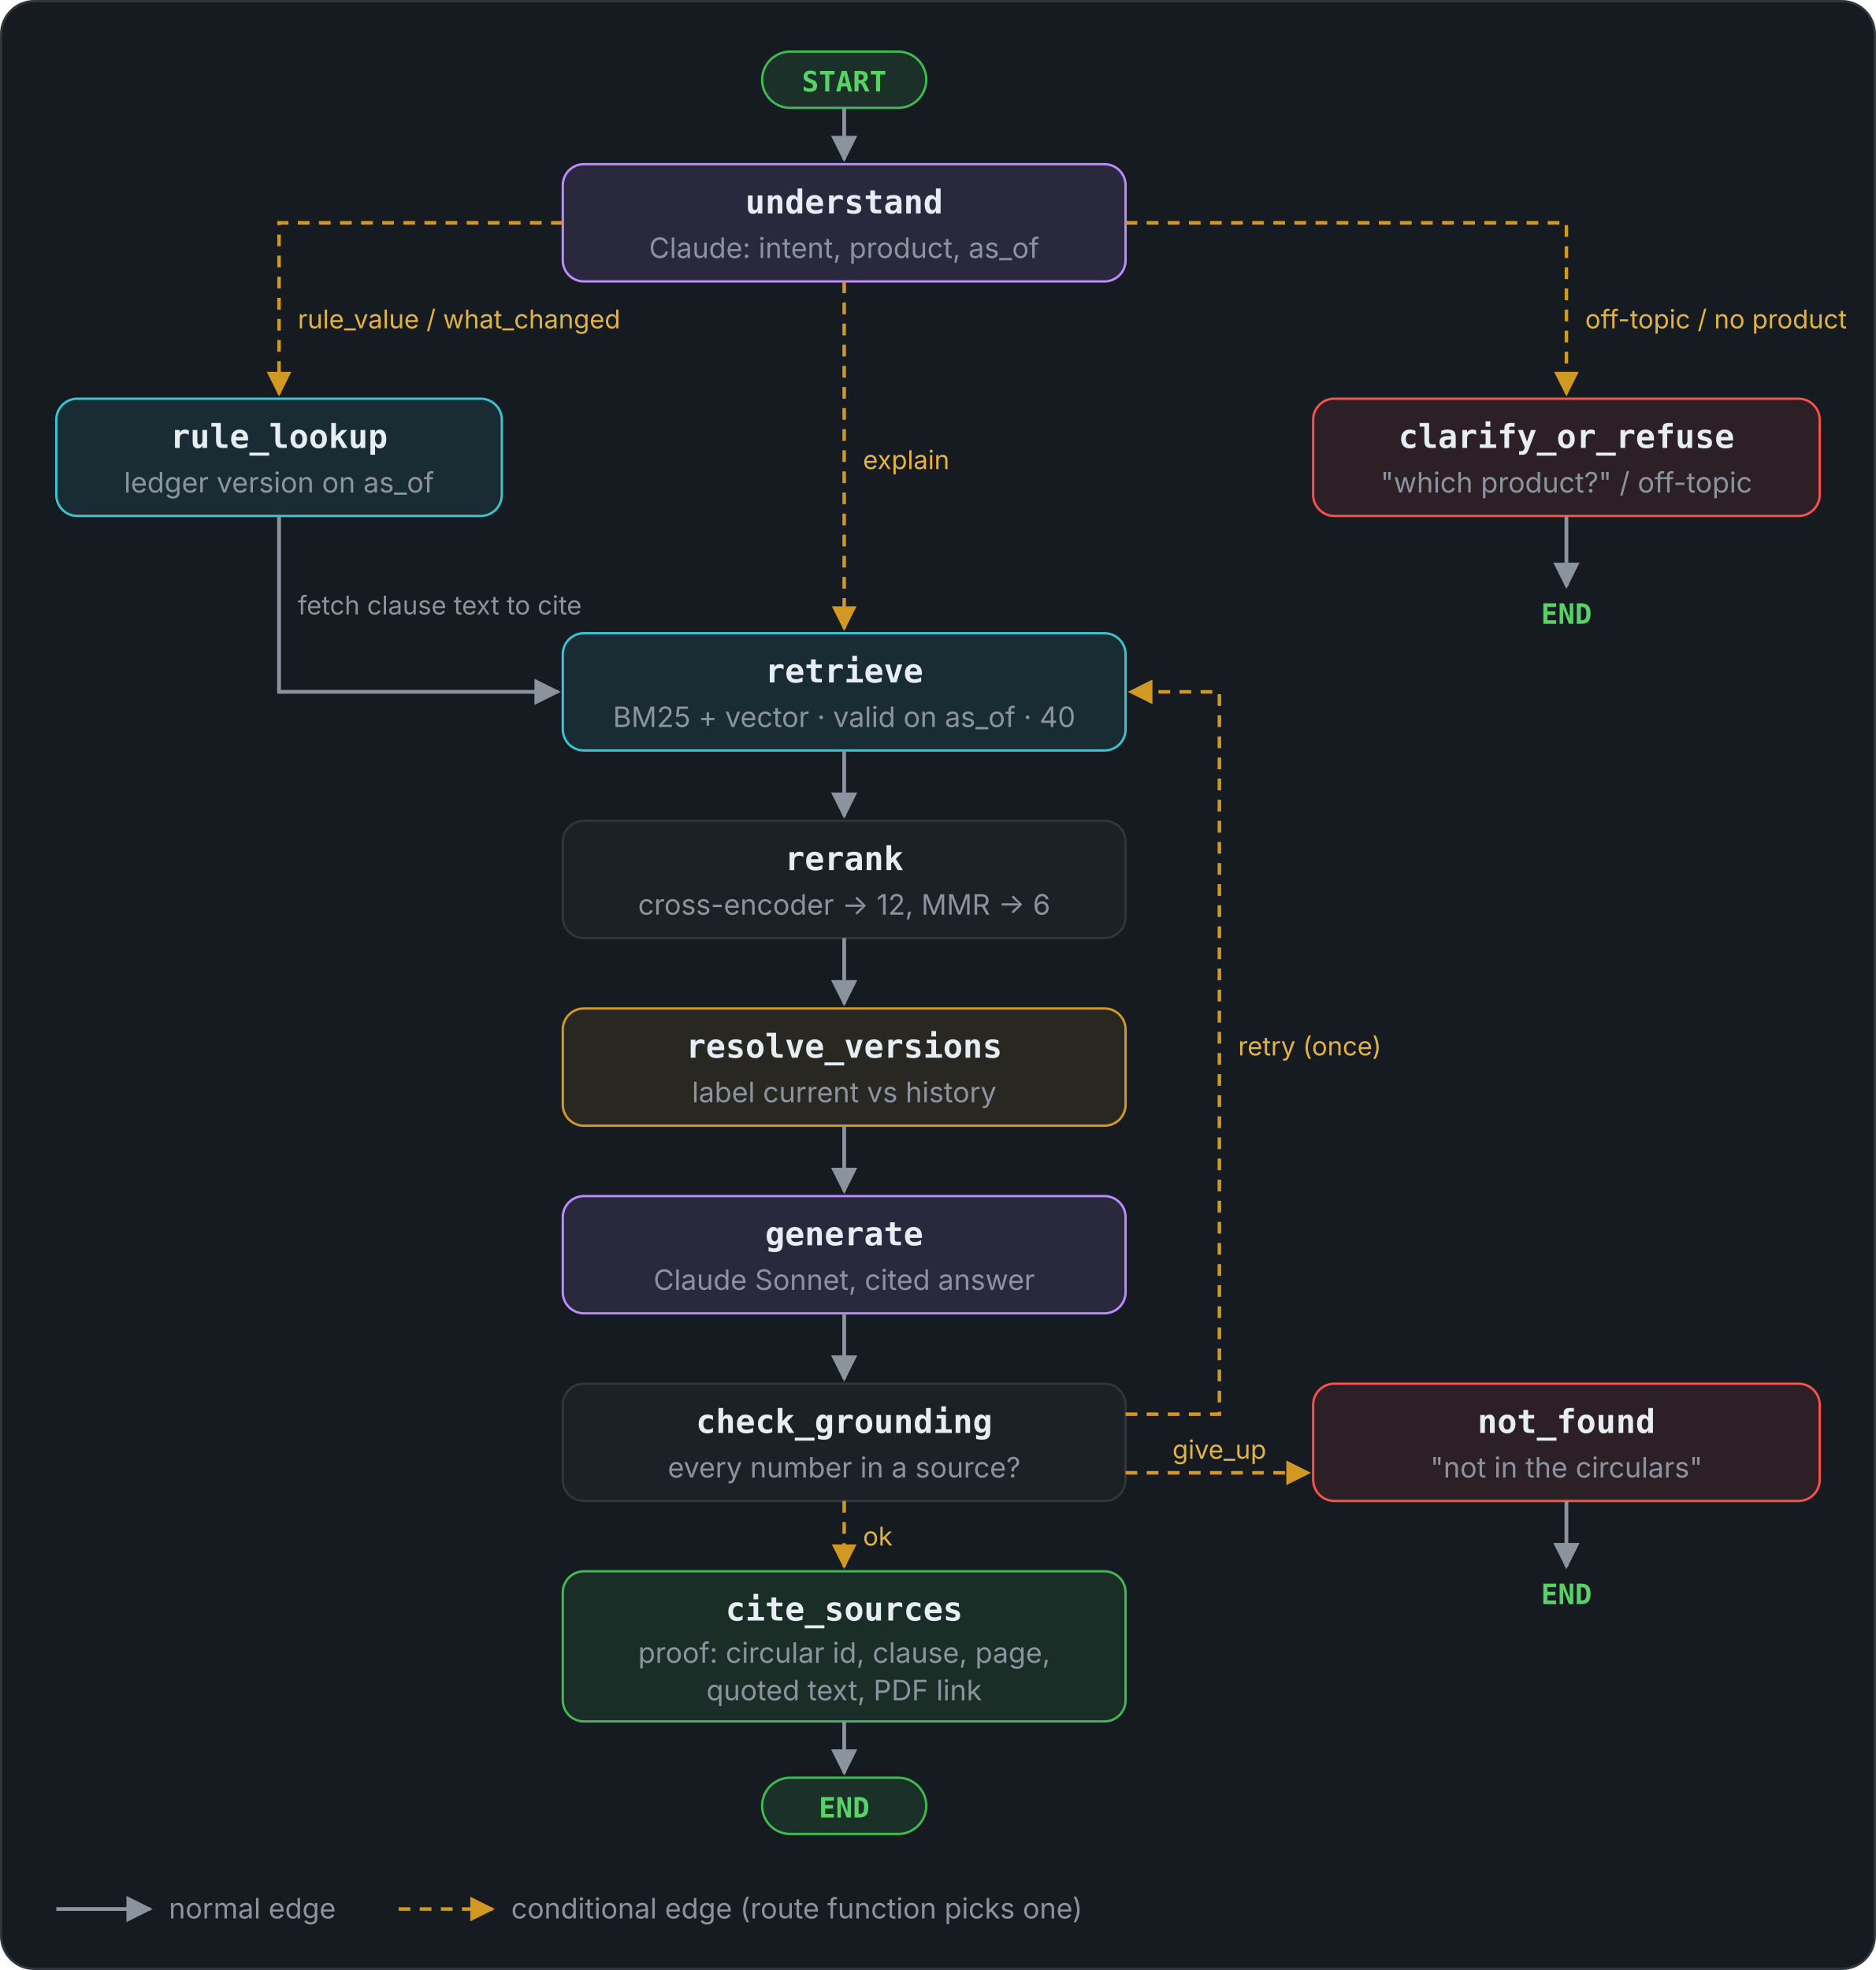
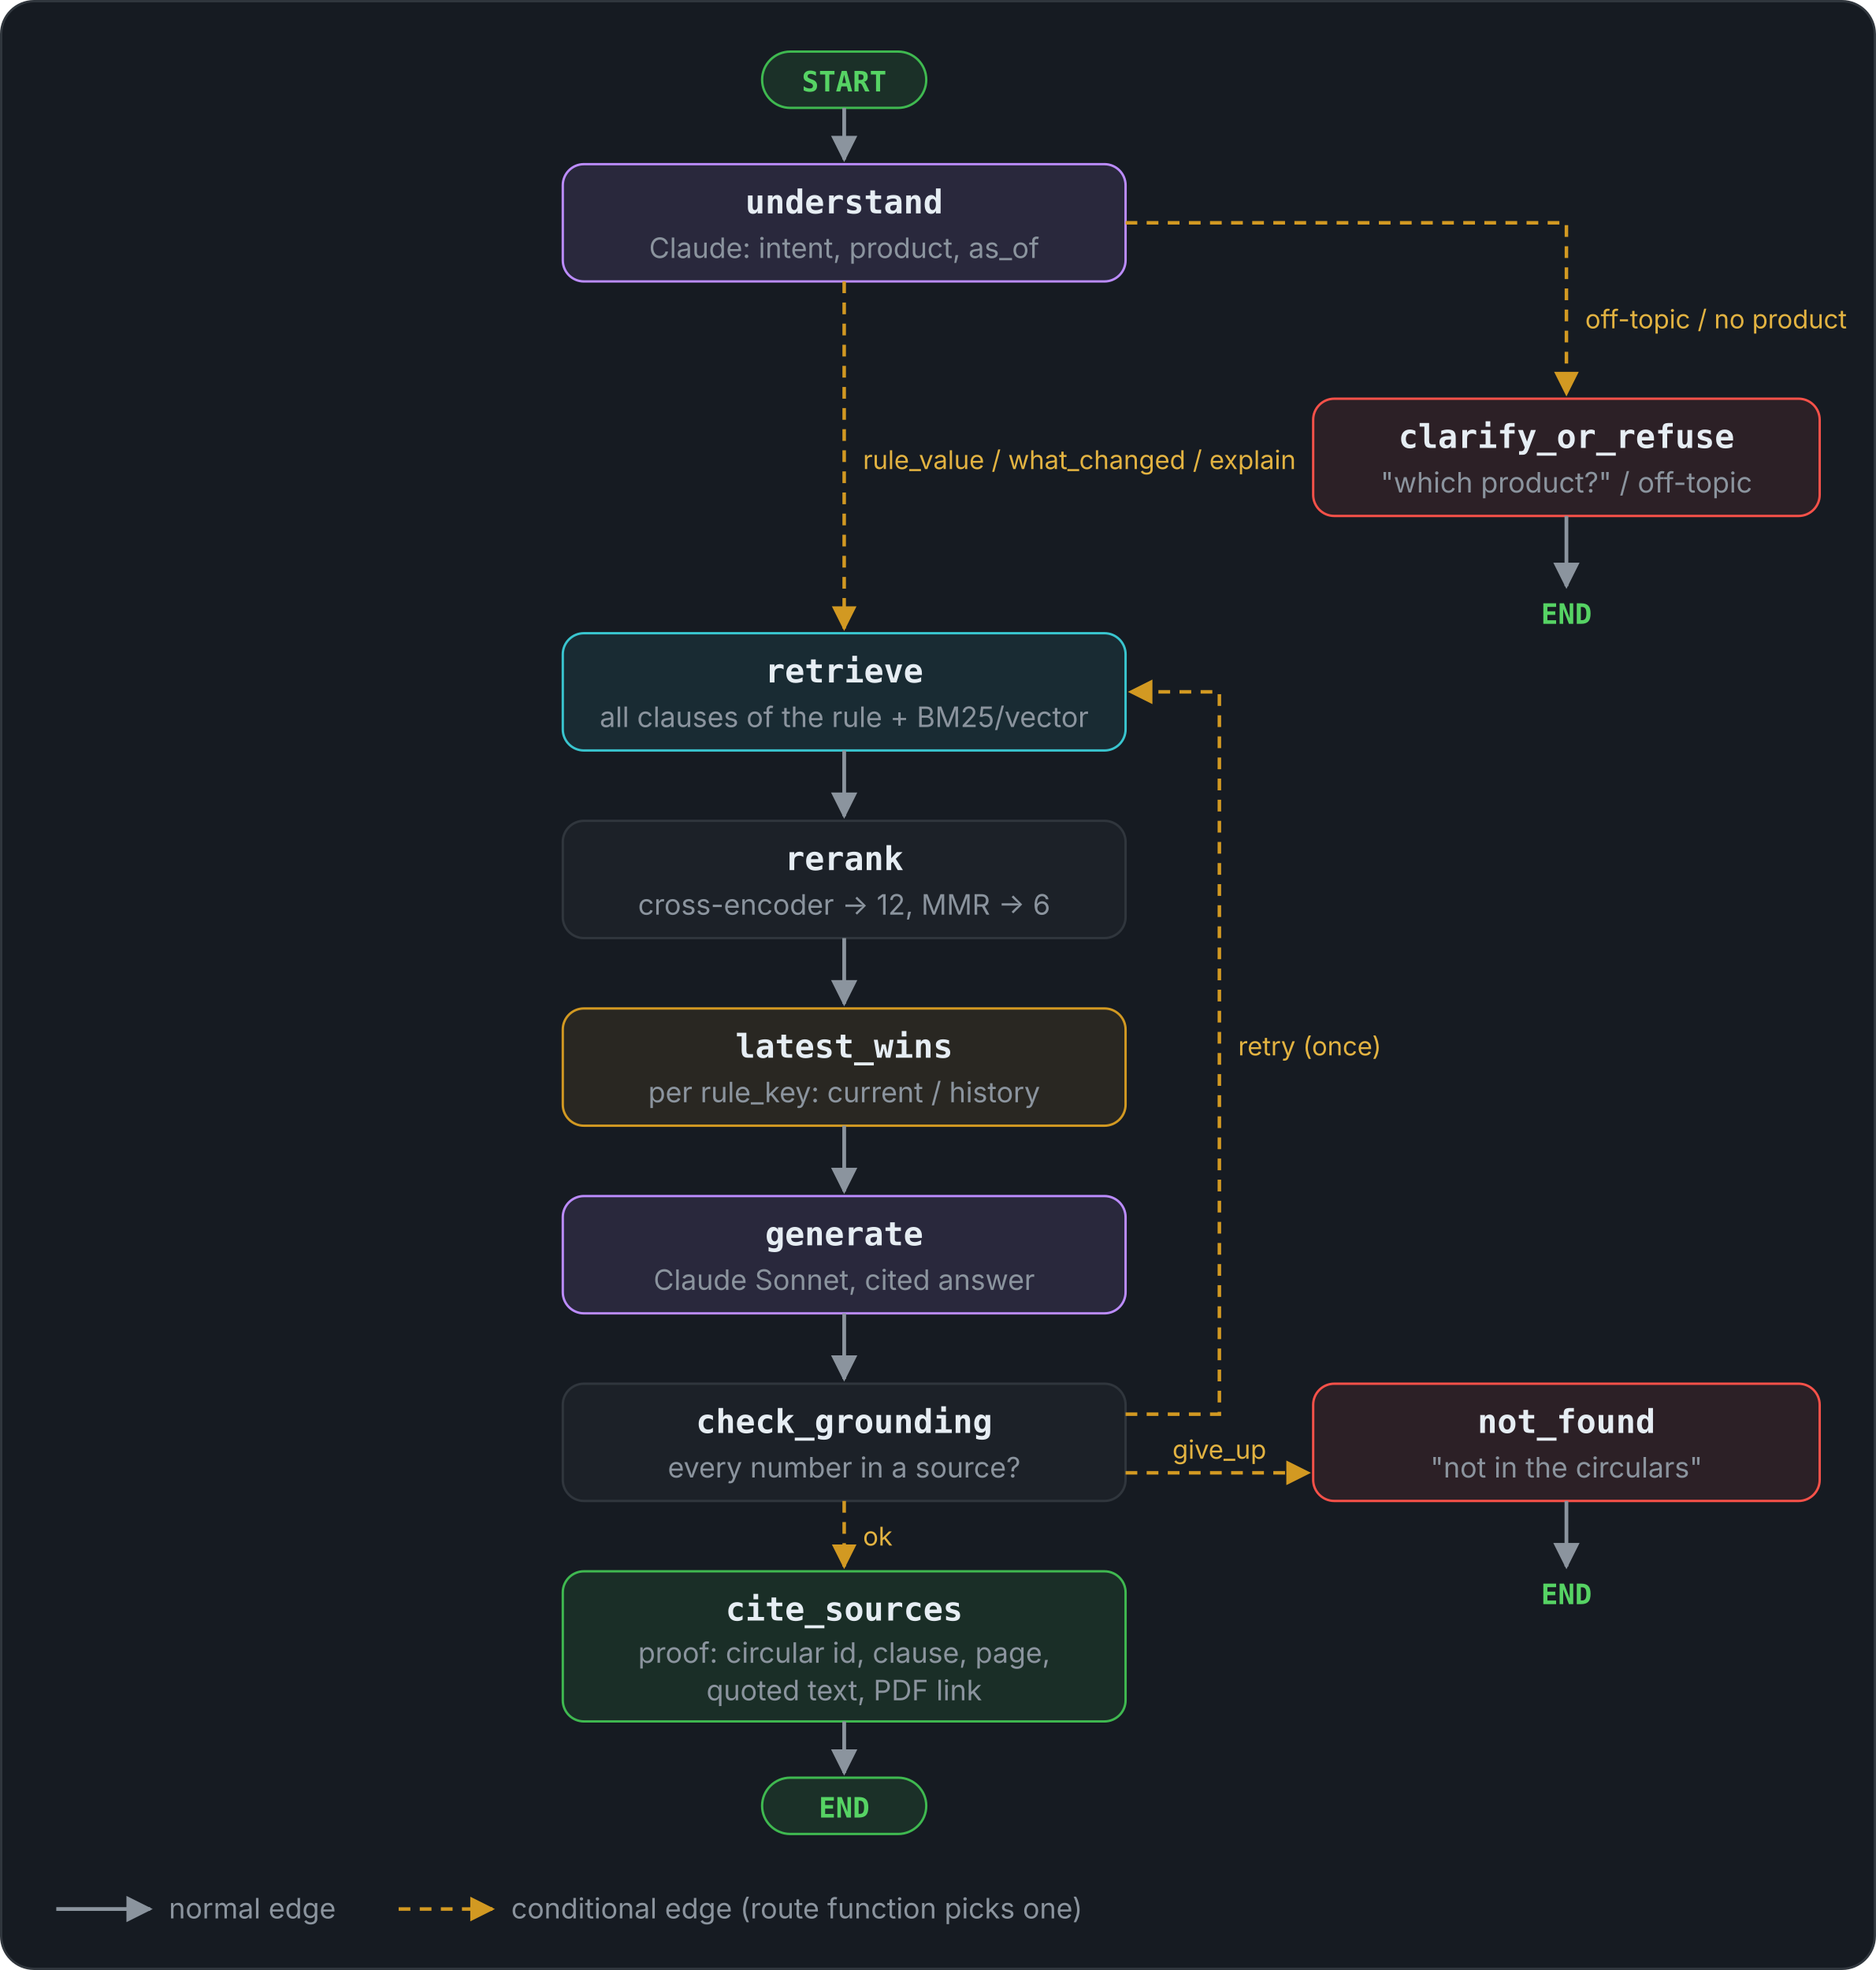
<svg xmlns="http://www.w3.org/2000/svg" width="800" height="840" viewBox="0 0 800 840" font-family="Segoe UI, Inter, system-ui, -apple-system, sans-serif" style="font-variant-ligatures:none">
  <defs>
    <marker id="arr" viewBox="0 0 10 10" refX="9" refY="5" markerWidth="7" markerHeight="7" orient="auto-start-reverse">
      <path d="M0,0 L10,5 L0,10 z" fill="#8b949e" />
    </marker>
    <marker id="arrA" viewBox="0 0 10 10" refX="9" refY="5" markerWidth="7" markerHeight="7" orient="auto-start-reverse">
      <path d="M0,0 L10,5 L0,10 z" fill="#d29922" />
    </marker>
  </defs>
  <rect x="0.5" y="0.5" width="799" height="839" rx="14" fill="#161b22" stroke="#30363d" />
  <rect x="325" y="22" width="70" height="24" rx="12" fill="#3fb950" fill-opacity="0.13" stroke="#3fb950" />
  <text x="360" y="39" fill="#56d364" font-size="12" font-weight="600" text-anchor="middle" font-family="Cascadia Code, JetBrains Mono, Consolas, monospace">START</text>
  <line x1="360" y1="46" x2="360" y2="68" stroke="#8b949e" stroke-width="1.6" marker-end="url(#arr)" />
  <g font-family="Cascadia Code, JetBrains Mono, Consolas, monospace" font-size="14" font-weight="600" fill="#e6edf3" text-anchor="middle">
    <rect x="240" y="70" width="240" height="50" rx="9" fill="#bc8cff" fill-opacity="0.12" stroke="#bc8cff" />
    <text x="360" y="91">understand</text>
-     <rect x="24" y="170" width="190" height="50" rx="9" fill="#39c5cf" fill-opacity="0.10" stroke="#39c5cf" />
-     <text x="119" y="191">rule_lookup</text>
    <rect x="560" y="170" width="216" height="50" rx="9" fill="#f85149" fill-opacity="0.10" stroke="#f85149" />
    <text x="668" y="191">clarify_or_refuse</text>
    <rect x="240" y="270" width="240" height="50" rx="9" fill="#39c5cf" fill-opacity="0.10" stroke="#39c5cf" />
    <text x="360" y="291">retrieve</text>
    <rect x="240" y="350" width="240" height="50" rx="9" fill="#1c2128" stroke="#30363d" />
    <text x="360" y="371">rerank</text>
    <rect x="240" y="430" width="240" height="50" rx="9" fill="#d29922" fill-opacity="0.10" stroke="#d29922" />
-     <text x="360" y="451">resolve_versions</text>
+     <text x="360" y="451">latest_wins</text>
    <rect x="240" y="510" width="240" height="50" rx="9" fill="#bc8cff" fill-opacity="0.12" stroke="#bc8cff" />
    <text x="360" y="531">generate</text>
    <rect x="240" y="590" width="240" height="50" rx="9" fill="#1c2128" stroke="#30363d" />
    <text x="360" y="611">check_grounding</text>
    <rect x="560" y="590" width="216" height="50" rx="9" fill="#f85149" fill-opacity="0.10" stroke="#f85149" />
    <text x="668" y="611">not_found</text>
  </g>
  <g font-size="12" fill="#8b949e" text-anchor="middle">
    <text x="360" y="110">Claude: intent, product, as_of</text>
-     <text x="119" y="210">ledger version on as_of</text>
    <text x="668" y="210">"which product?" / off-topic</text>
-     <text x="360" y="310">BM25 + vector · valid on as_of · 40</text>
+     <text x="360" y="310">all clauses of the rule + BM25/vector</text>
    <text x="360" y="390">cross-encoder → 12, MMR → 6</text>
-     <text x="360" y="470">label current vs history</text>
+     <text x="360" y="470">per rule_key: current / history</text>
    <text x="360" y="550">Claude Sonnet, cited answer</text>
    <text x="360" y="630">every number in a source?</text>
    <text x="668" y="630">"not in the circulars"</text>
  </g>
-   <polyline points="240,95 119,95 119,168" fill="none" stroke="#d29922" stroke-width="1.5" stroke-dasharray="5 4" marker-end="url(#arrA)" />
-   <text x="127" y="140" fill="#e3b341" font-size="11">rule_value / what_changed</text>
  <polyline points="480,95 668,95 668,168" fill="none" stroke="#d29922" stroke-width="1.5" stroke-dasharray="5 4" marker-end="url(#arrA)" />
  <text x="676" y="140" fill="#e3b341" font-size="11">off-topic / no product</text>
  <line x1="360" y1="120" x2="360" y2="268" stroke="#d29922" stroke-width="1.5" stroke-dasharray="5 4" marker-end="url(#arrA)" />
-   <text x="368" y="200" fill="#e3b341" font-size="11">explain</text>
-   <polyline points="119,220 119,295 238,295" fill="none" stroke="#8b949e" stroke-width="1.6" marker-end="url(#arr)" />
-   <text x="127" y="262" fill="#8b949e" font-size="11">fetch clause text to cite</text>
+   <text x="368" y="200" fill="#e3b341" font-size="11">rule_value / what_changed / explain</text>
  <line x1="360" y1="320" x2="360" y2="348" stroke="#8b949e" stroke-width="1.6" marker-end="url(#arr)" />
  <line x1="360" y1="400" x2="360" y2="428" stroke="#8b949e" stroke-width="1.6" marker-end="url(#arr)" />
  <line x1="360" y1="480" x2="360" y2="508" stroke="#8b949e" stroke-width="1.6" marker-end="url(#arr)" />
  <line x1="360" y1="560" x2="360" y2="588" stroke="#8b949e" stroke-width="1.6" marker-end="url(#arr)" />
  <polyline points="480,603 520,603 520,295 482,295" fill="none" stroke="#d29922" stroke-width="1.5" stroke-dasharray="5 4" marker-end="url(#arrA)" />
  <text x="528" y="450" fill="#e3b341" font-size="11">retry (once)</text>
  <line x1="480" y1="628" x2="558" y2="628" stroke="#d29922" stroke-width="1.5" stroke-dasharray="5 4" marker-end="url(#arrA)" />
  <text x="520" y="622" fill="#e3b341" font-size="11" text-anchor="middle">give_up</text>
  <line x1="360" y1="640" x2="360" y2="668" stroke="#d29922" stroke-width="1.5" stroke-dasharray="5 4" marker-end="url(#arrA)" />
  <text x="368" y="659" fill="#e3b341" font-size="11">ok</text>
  <rect x="240" y="670" width="240" height="64" rx="9" fill="#3fb950" fill-opacity="0.12" stroke="#3fb950" />
  <text x="360" y="691" fill="#e6edf3" font-size="14" font-weight="600" text-anchor="middle" font-family="Cascadia Code, JetBrains Mono, Consolas, monospace">cite_sources</text>
  <text x="360" y="709" fill="#8b949e" font-size="12" text-anchor="middle">proof: circular id, clause, page,</text>
  <text x="360" y="725" fill="#8b949e" font-size="12" text-anchor="middle">quoted text, PDF link</text>
  <line x1="360" y1="734" x2="360" y2="756" stroke="#8b949e" stroke-width="1.6" marker-end="url(#arr)" />
  <rect x="325" y="758" width="70" height="24" rx="12" fill="#3fb950" fill-opacity="0.13" stroke="#3fb950" />
  <text x="360" y="775" fill="#56d364" font-size="12" font-weight="600" text-anchor="middle" font-family="Cascadia Code, JetBrains Mono, Consolas, monospace">END</text>
  <line x1="668" y1="220" x2="668" y2="250" stroke="#8b949e" stroke-width="1.6" marker-end="url(#arr)" />
  <text x="668" y="266" fill="#56d364" font-size="12" font-weight="600" text-anchor="middle" font-family="Cascadia Code, JetBrains Mono, Consolas, monospace">END</text>
  <line x1="668" y1="640" x2="668" y2="668" stroke="#8b949e" stroke-width="1.6" marker-end="url(#arr)" />
  <text x="668" y="684" fill="#56d364" font-size="12" font-weight="600" text-anchor="middle" font-family="Cascadia Code, JetBrains Mono, Consolas, monospace">END</text>
  <line x1="24" y1="814" x2="64" y2="814" stroke="#8b949e" stroke-width="1.6" marker-end="url(#arr)" />
  <text x="72" y="818" fill="#8b949e" font-size="12">normal edge</text>
  <line x1="170" y1="814" x2="210" y2="814" stroke="#d29922" stroke-width="1.5" stroke-dasharray="5 4" marker-end="url(#arrA)" />
  <text x="218" y="818" fill="#8b949e" font-size="12">conditional edge (route function picks one)</text>
</svg>
